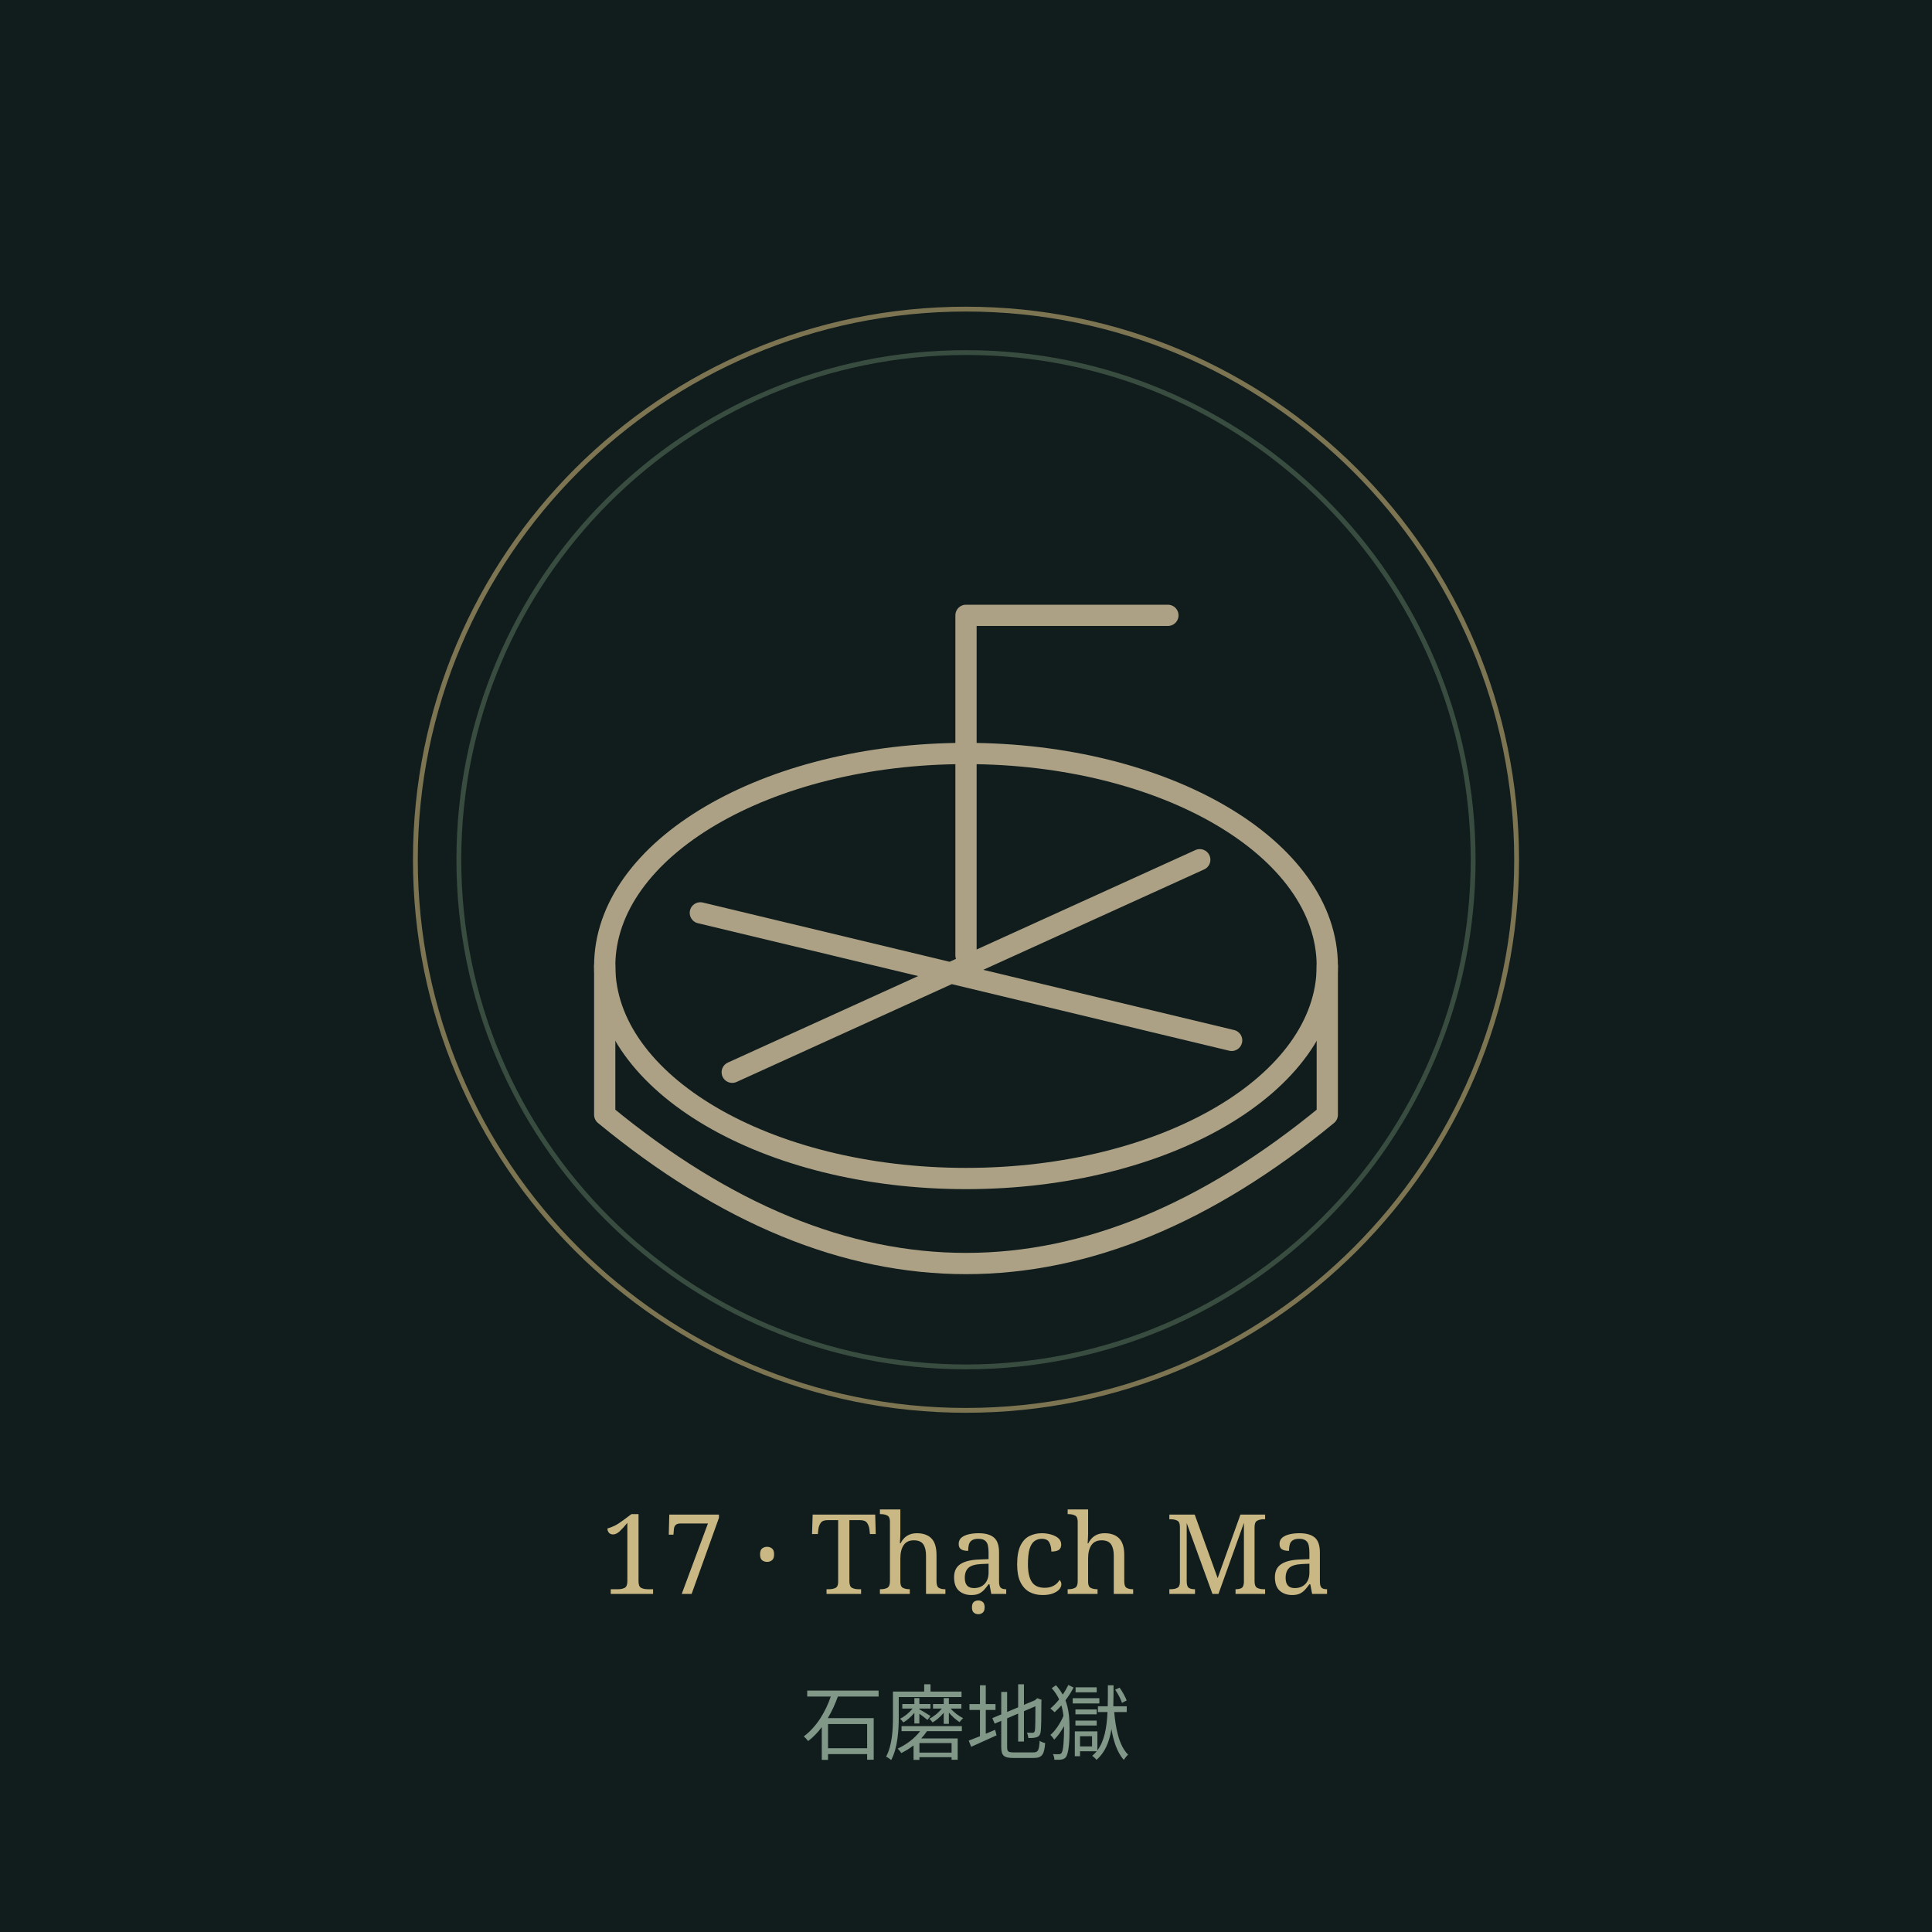
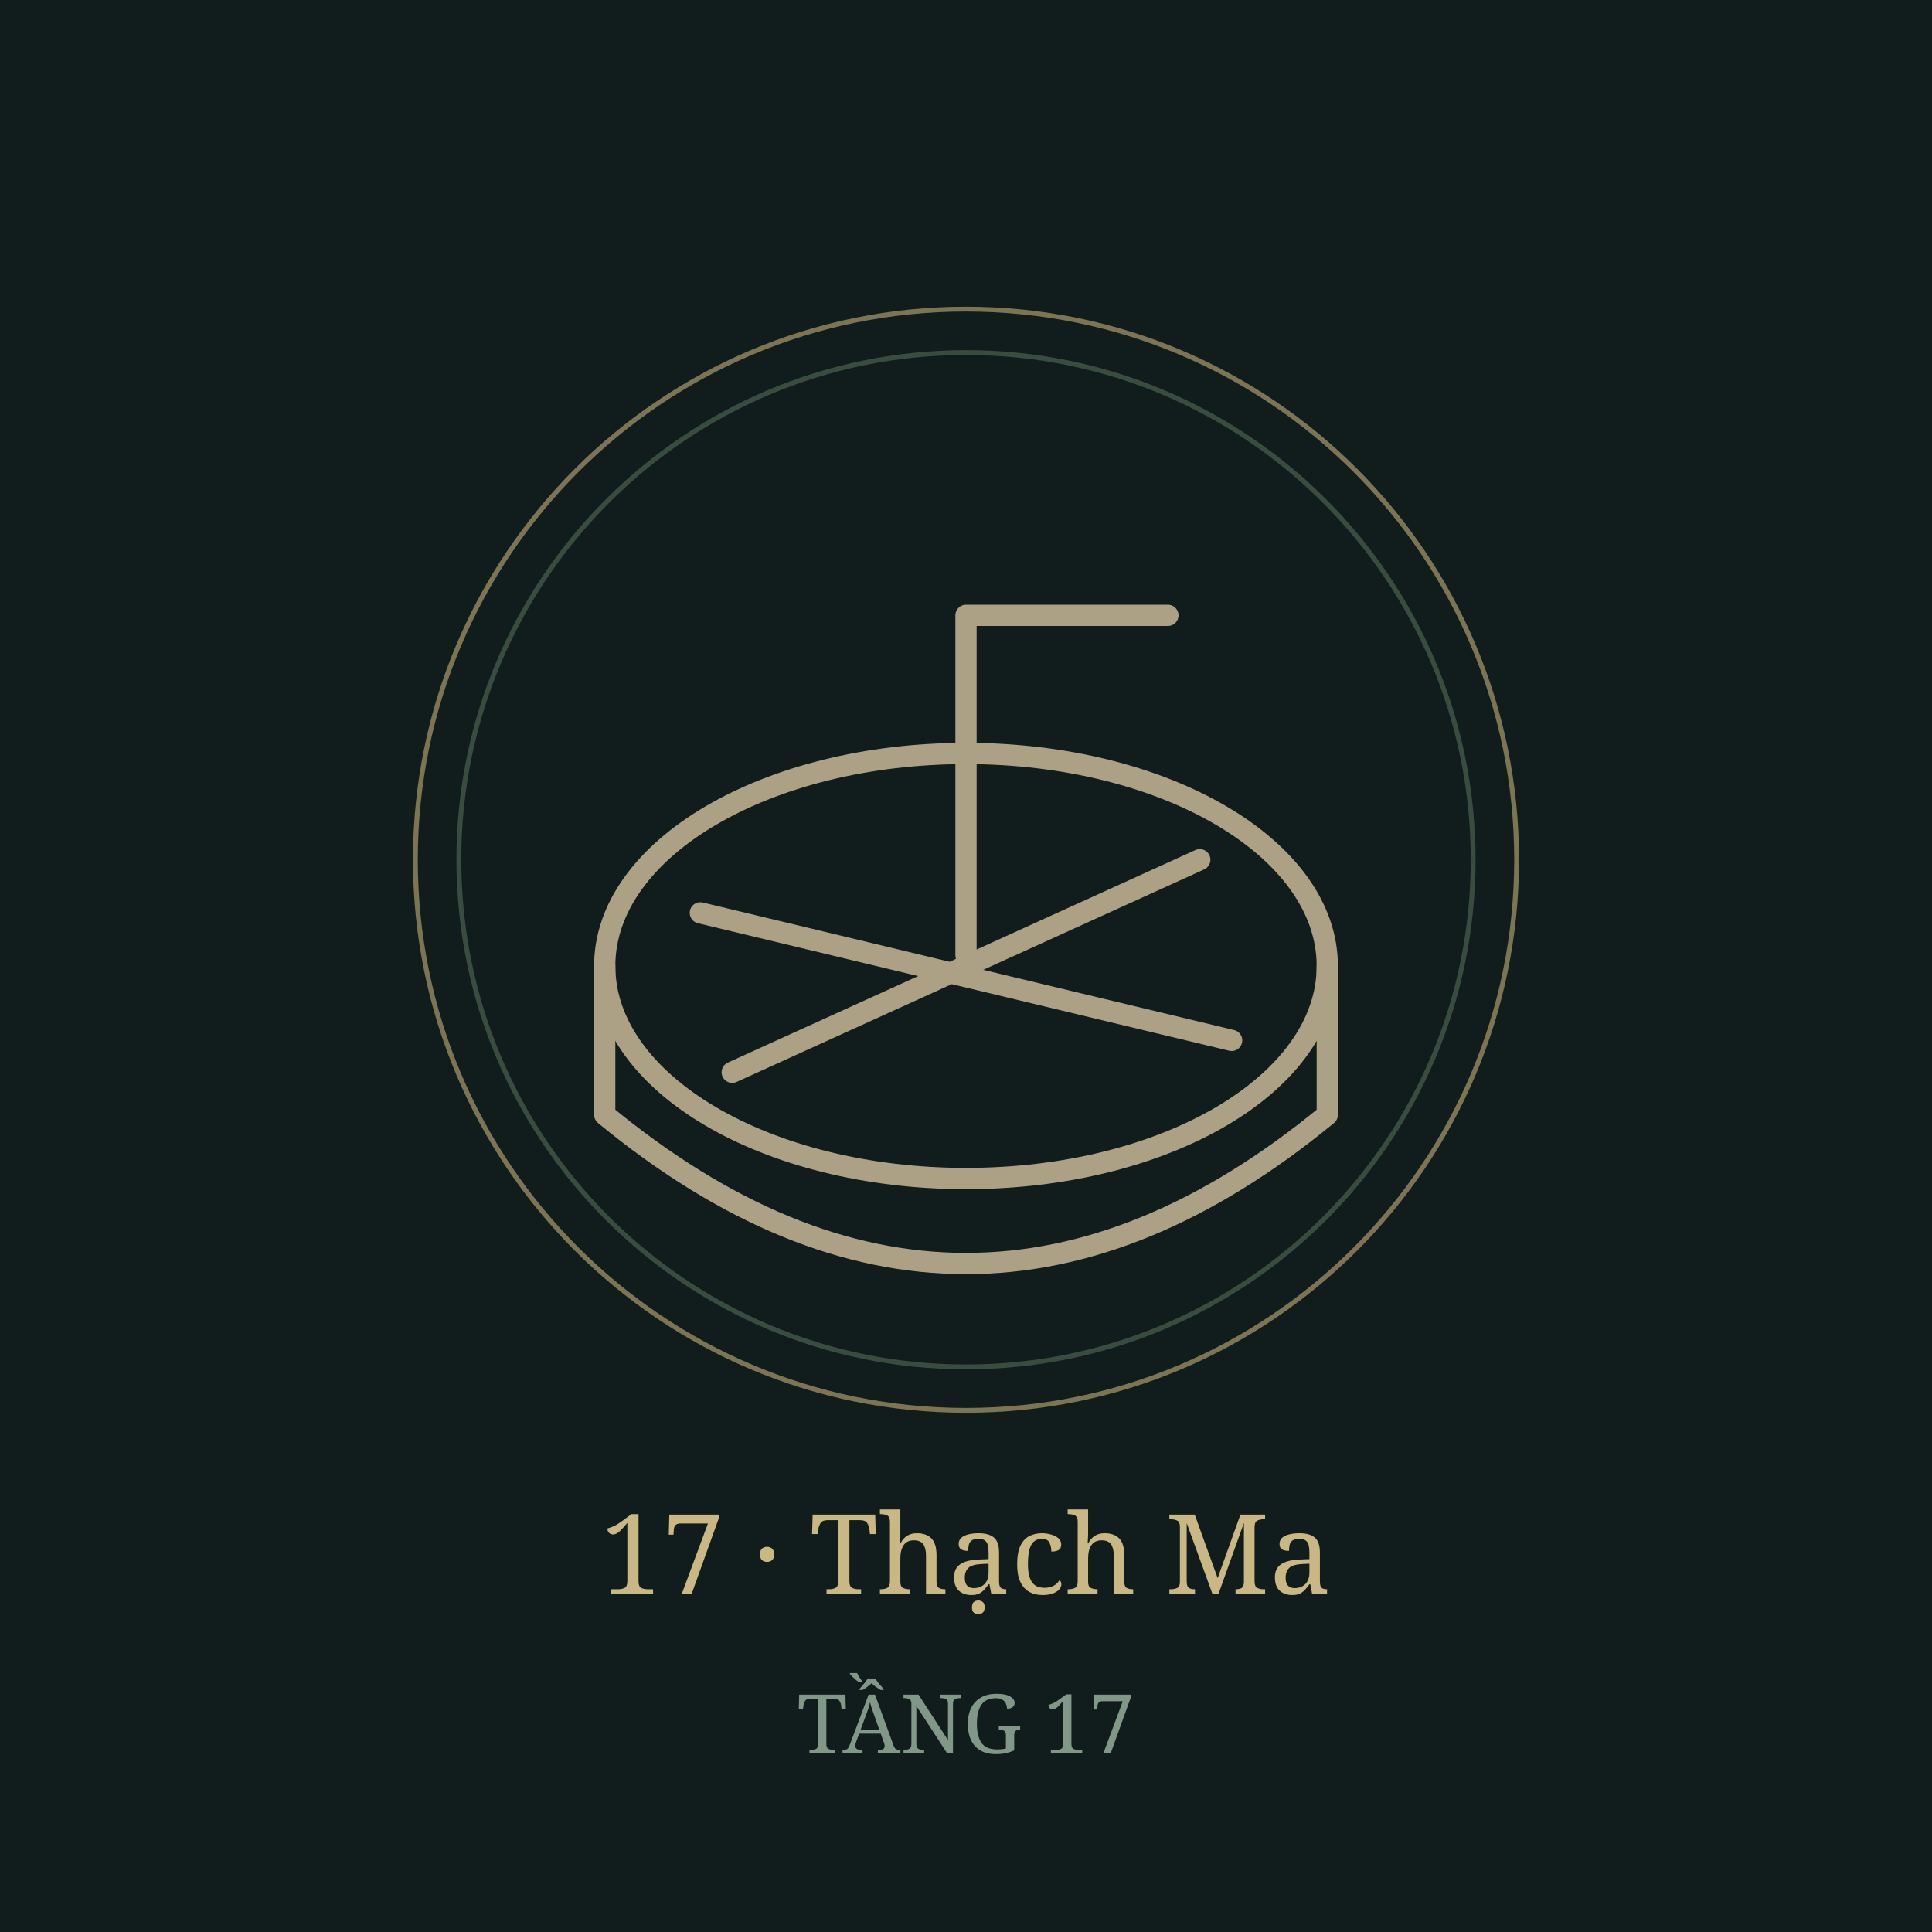
<svg xmlns="http://www.w3.org/2000/svg" viewBox="0 0 400 400" role="img" aria-label="Minh họa sáng tác cho Thạch Ma: Cối xay đá">
  <rect width="400" height="400" fill="#111d1d" />
  <circle cx="200" cy="178" r="114" fill="none" stroke="#7d7452" />
  <circle cx="200" cy="178" r="105" fill="none" stroke="#394c40" />
  <g transform="translate(200 178) scale(2.2)" fill="none" stroke="#aca185" stroke-width="2" stroke-linecap="round" stroke-linejoin="round">
    <ellipse cy="10" rx="34" ry="20" />
    <path d="M-34 10V24Q0 52 34 24V10M0 9V-23H19M-25 5L25 17M-22 20L22 0" />
  </g>
  <text x="200" y="330" text-anchor="middle" fill="#c9b784" font-family="Georgia,serif" font-size="23">17 · Thạch Ma</text>
-   <text x="200" y="363" text-anchor="middle" fill="#819888" font-family="serif" font-size="17">石磨地獄</text>
+   <text x="200" y="363" text-anchor="middle" fill="#819888" font-family="serif" font-size="17">TẦNG 17</text>
</svg>
